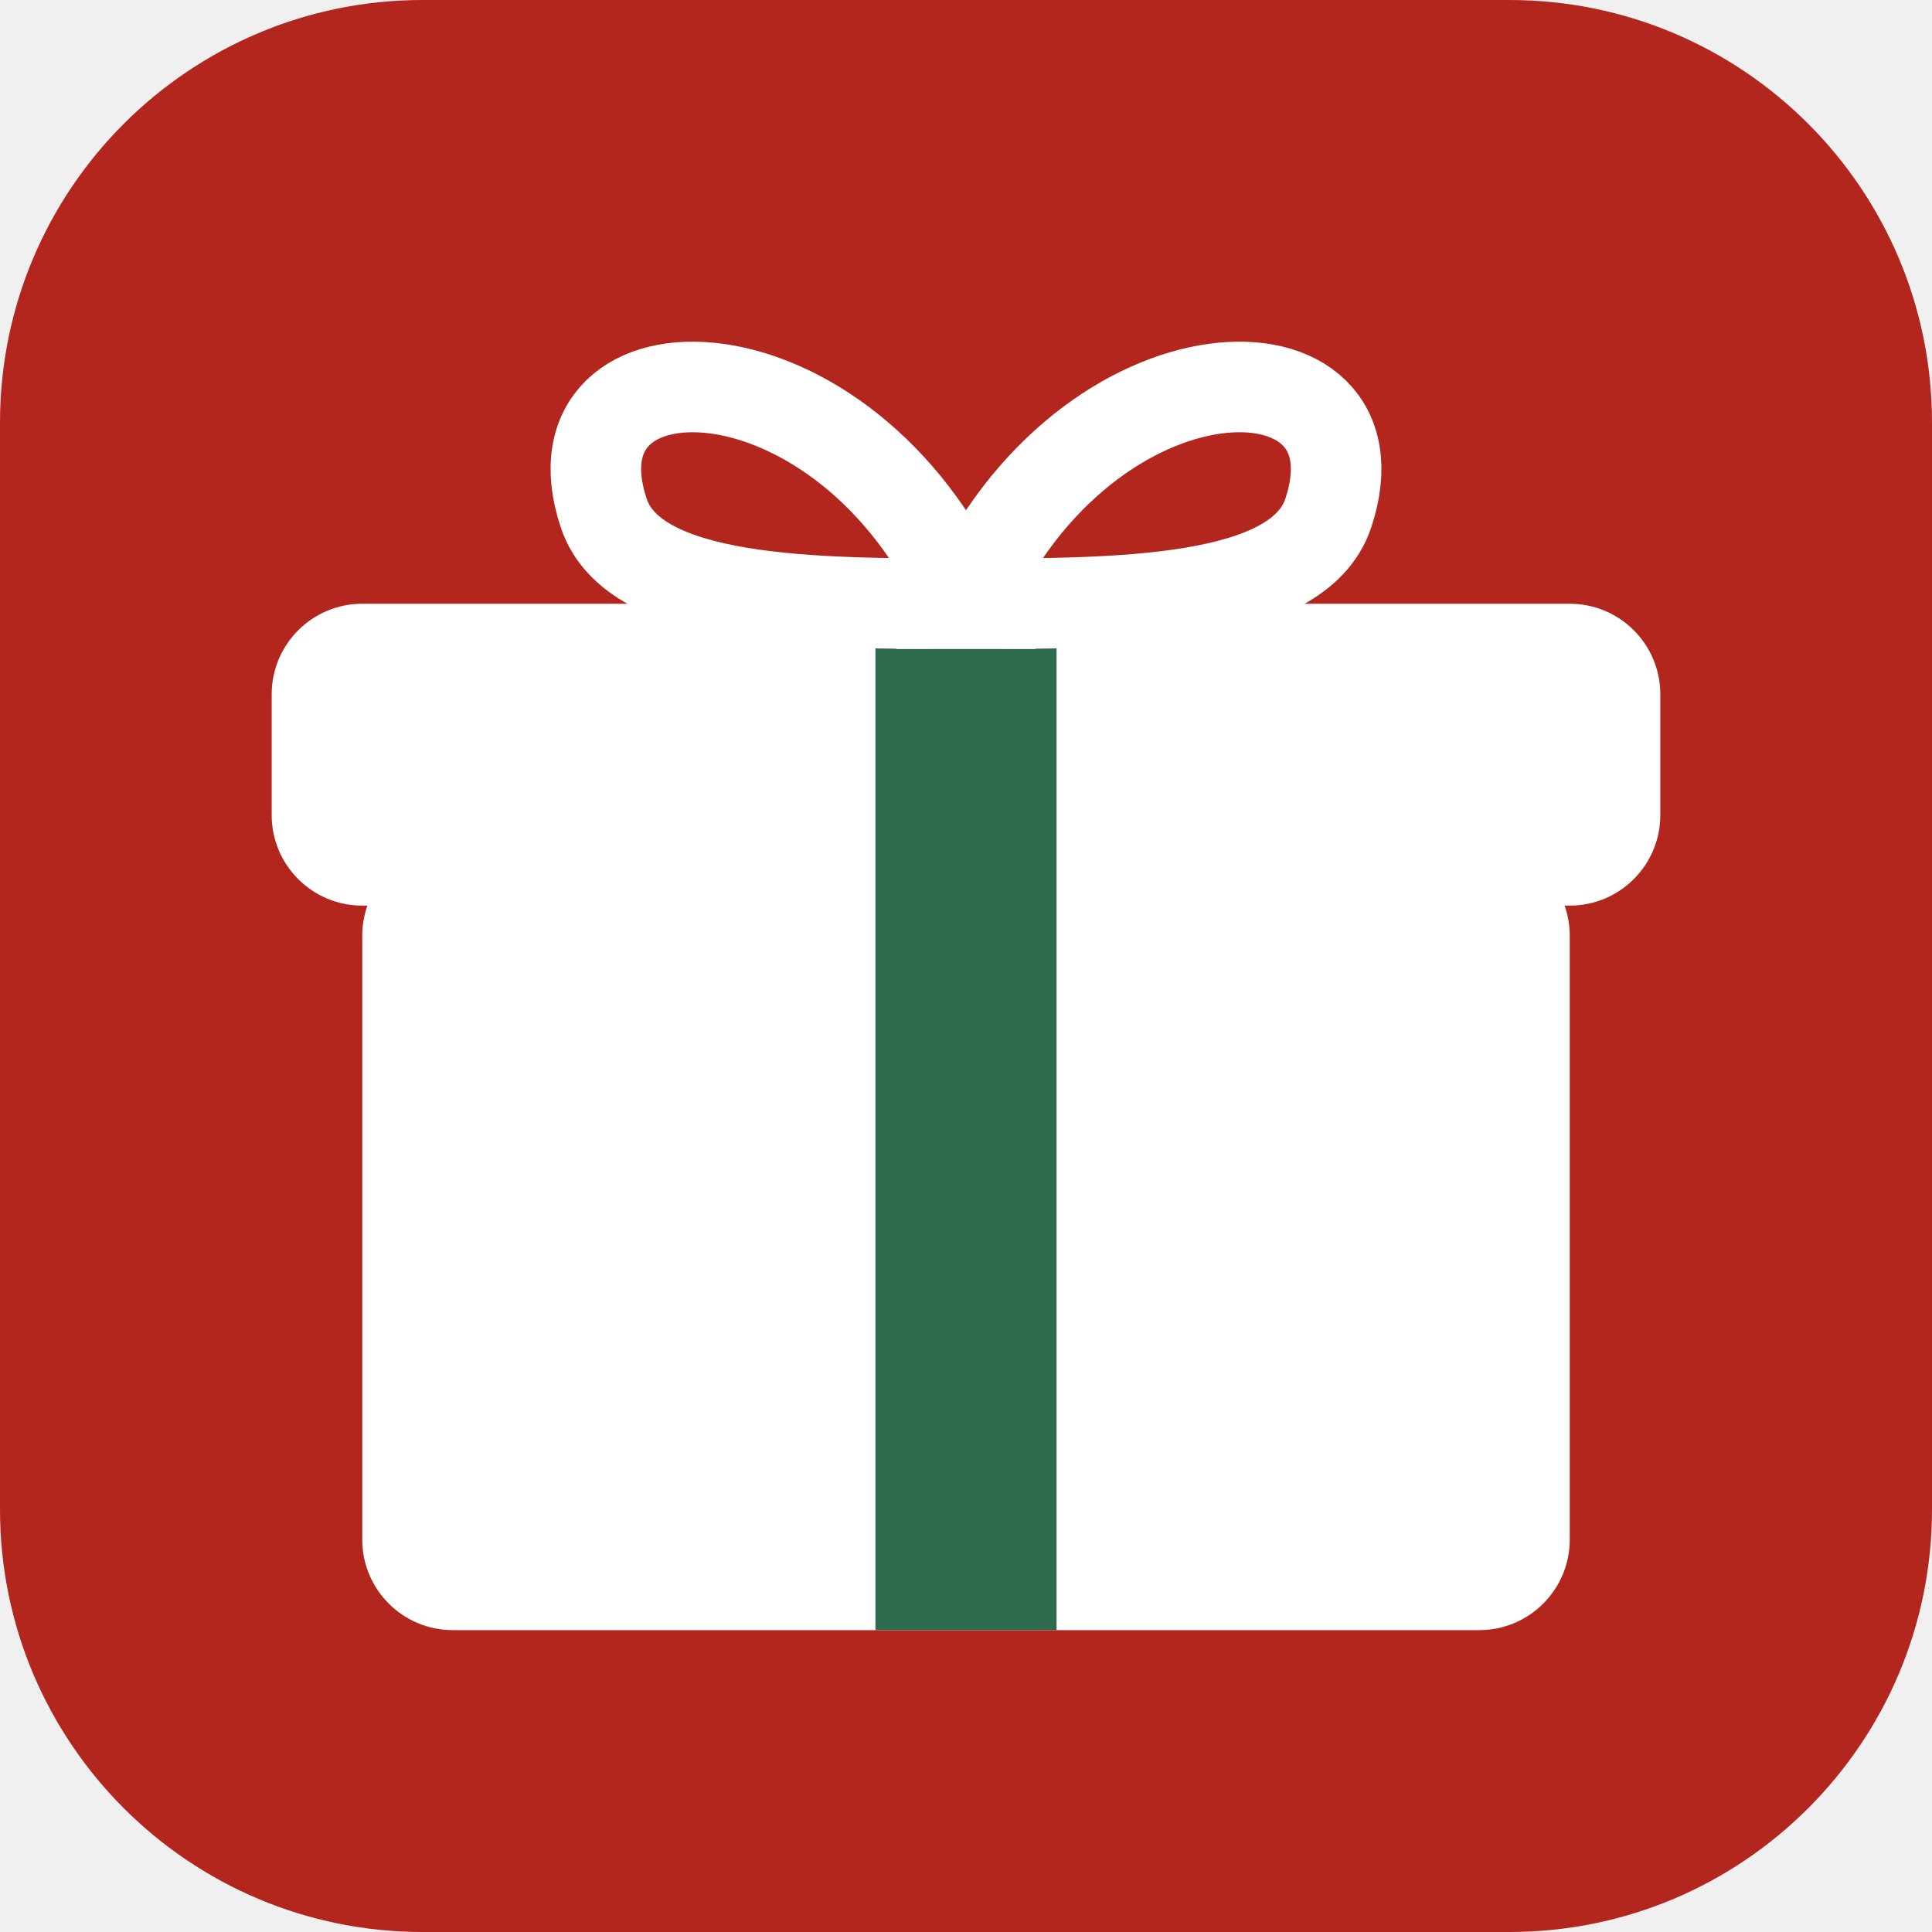
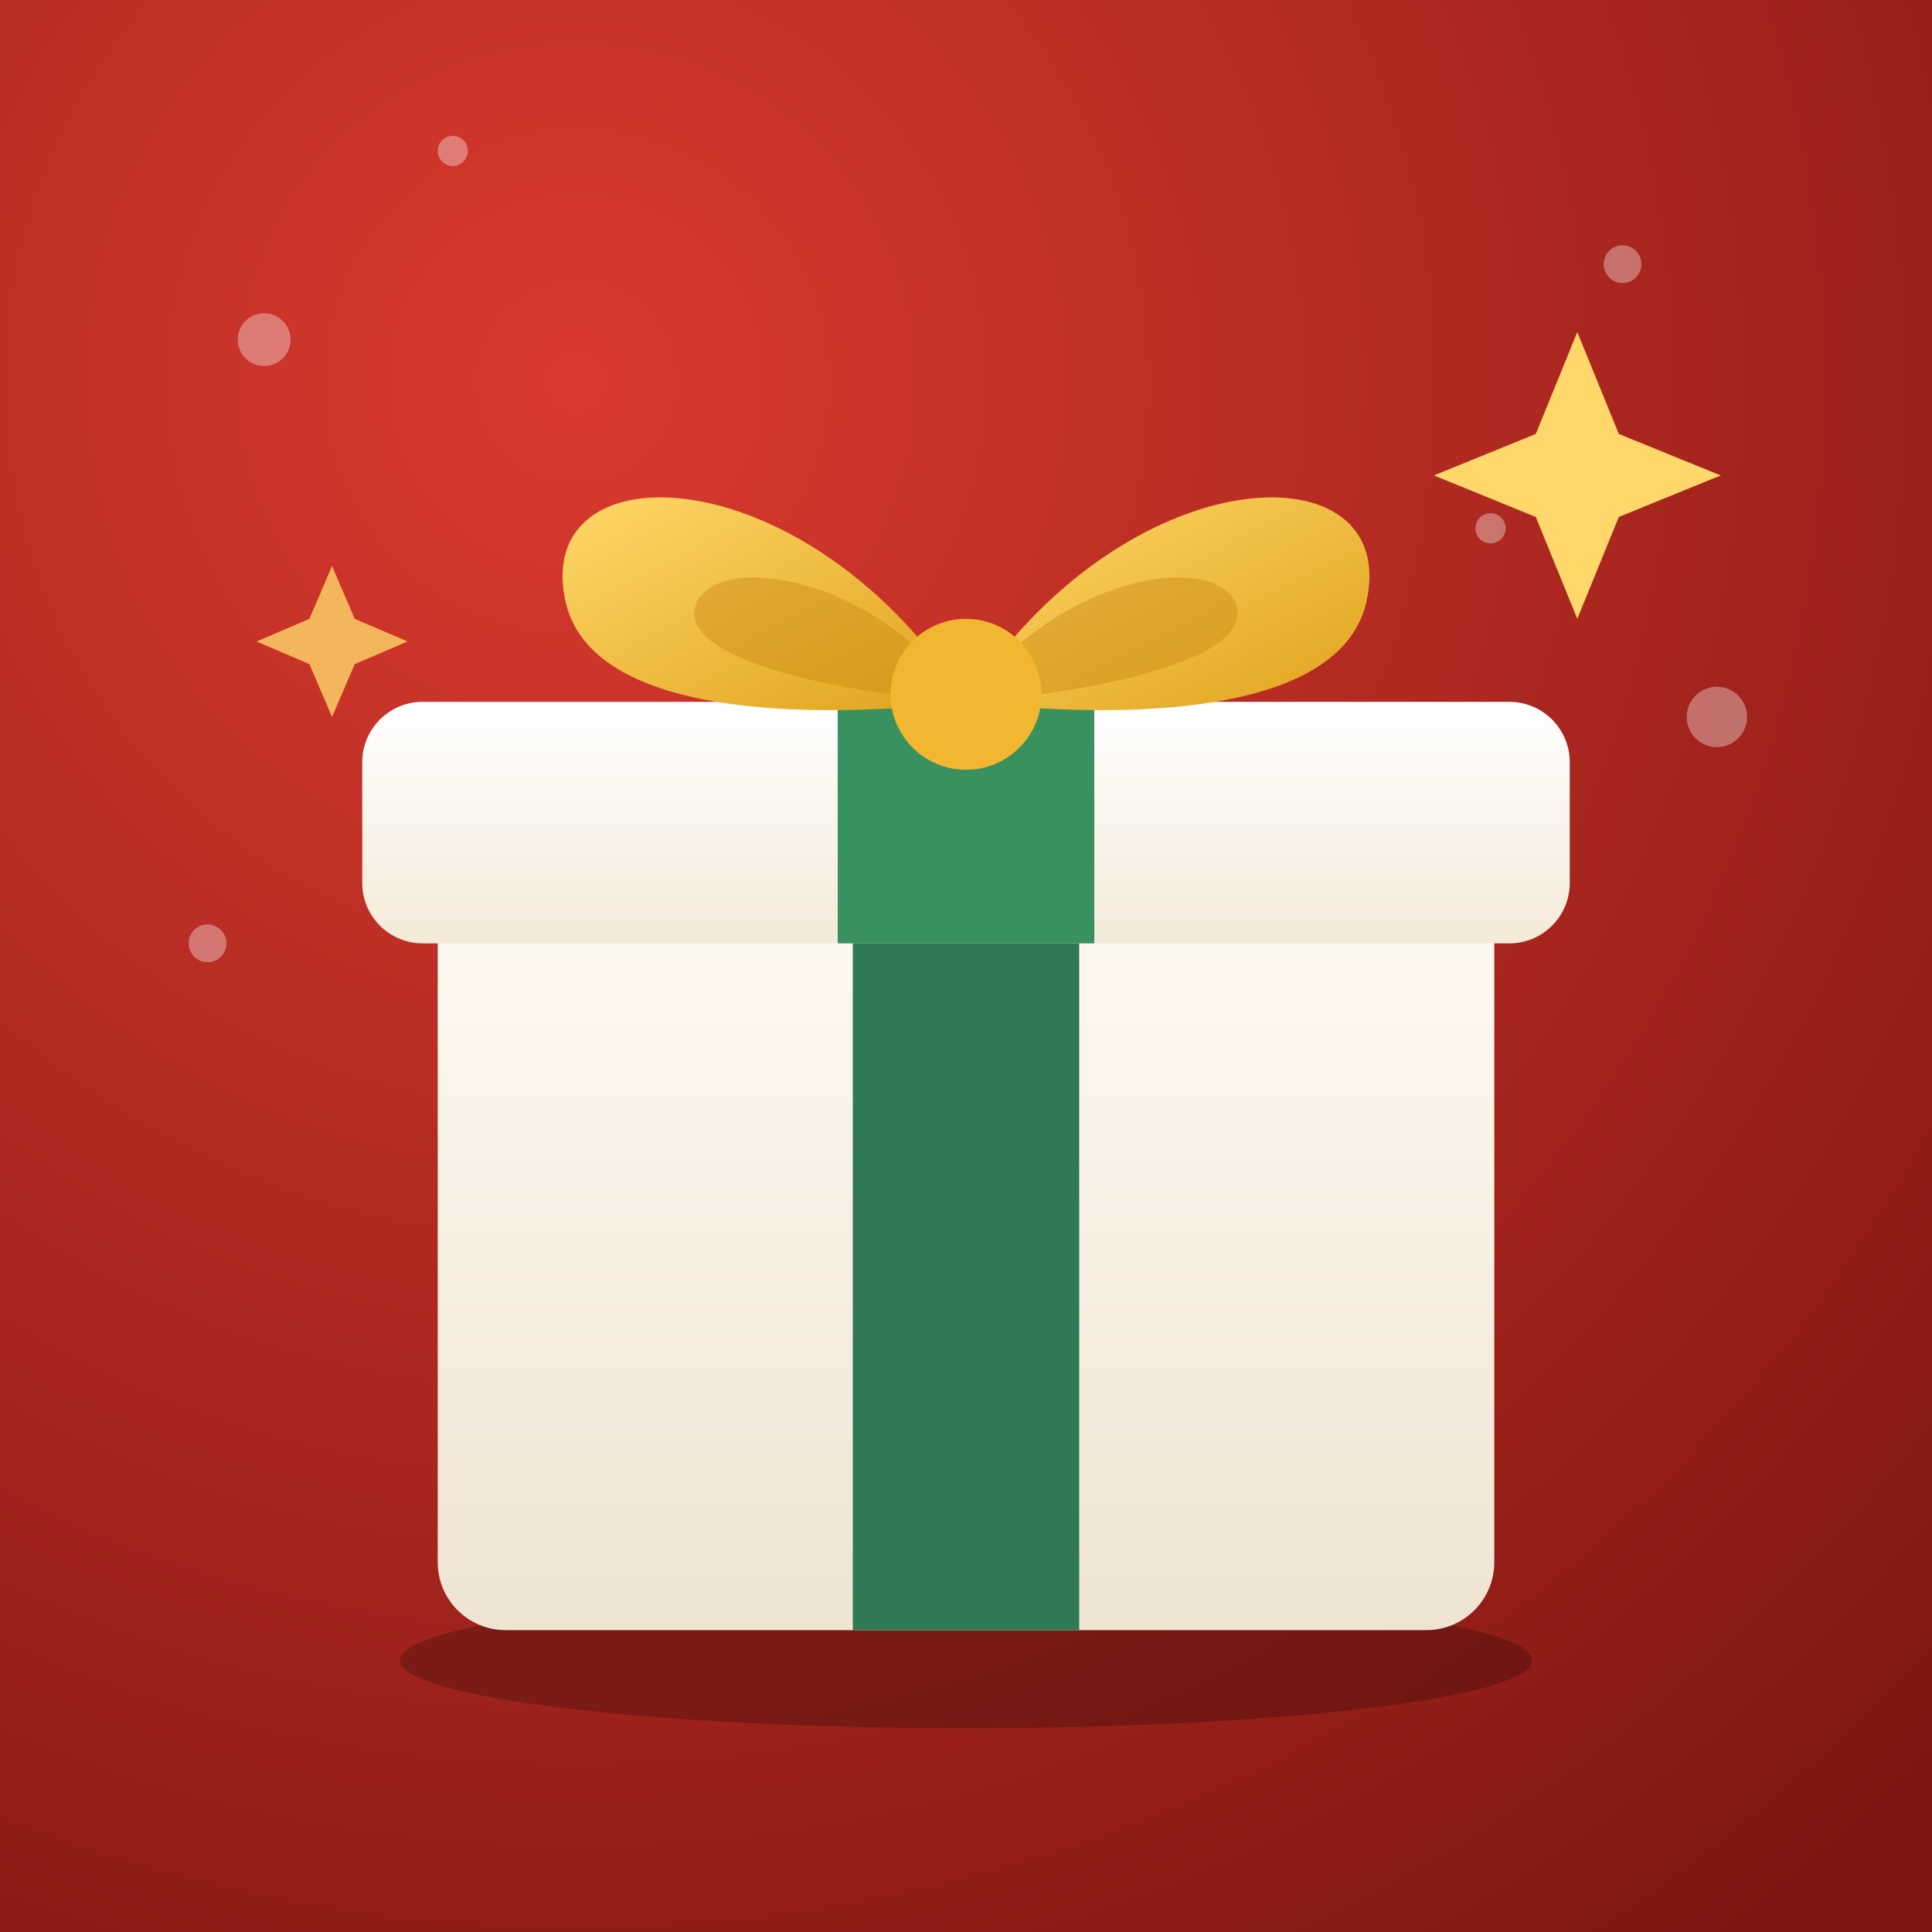
- <svg xmlns="http://www.w3.org/2000/svg" viewBox="0 0 64 64">
-   <rect width="64" height="64" rx="14" fill="#b3261e" />
-   <rect x="12" y="28" width="40" height="26" rx="3" fill="#fff" />
-   <rect x="9" y="20" width="46" height="10" rx="3" fill="#fff" />
-   <rect x="29" y="20" width="6" height="34" fill="#2f6b4f" />
-   <path d="M32 20c-4-9-14-9-12-3 1 3 7 3 12 3zm0 0c4-9 14-9 12-3-1 3-7 3-12 3z" fill="none" stroke="#fff" stroke-width="3" />
+ <svg xmlns="http://www.w3.org/2000/svg" viewBox="0 0 512 512" width="512" height="512">
+   <defs>
+     <radialGradient id="bg" cx="0.3" cy="0.2" r="1">
+       <stop offset="0" stop-color="#d93a2f" />
+       <stop offset="1" stop-color="#7f1611" />
+     </radialGradient>
+     <linearGradient id="box" x1="0" y1="0" x2="0" y2="1">
+       <stop offset="0" stop-color="#fffaf2" />
+       <stop offset="1" stop-color="#efe4d2" />
+     </linearGradient>
+     <linearGradient id="lid" x1="0" y1="0" x2="0" y2="1">
+       <stop offset="0" stop-color="#ffffff" />
+       <stop offset="1" stop-color="#f4ead9" />
+     </linearGradient>
+     <linearGradient id="gold" x1="0" y1="0" x2="1" y2="1">
+       <stop offset="0" stop-color="#ffd76a" />
+       <stop offset="1" stop-color="#e0a21b" />
+     </linearGradient>
+   </defs>
+   <rect width="512" height="512" fill="url(#bg)" />
+   <g fill="#ffffff" opacity=".35">
+     <circle cx="70" cy="90" r="7" />
+     <circle cx="430" cy="70" r="5" />
+     <circle cx="455" cy="190" r="8" />
+     <circle cx="55" cy="250" r="5" />
+     <circle cx="120" cy="40" r="4" />
+     <circle cx="395" cy="140" r="4" />
+   </g>
+   <path d="M418 88 l11 27 27 11 -27 11 -11 27 -11 -27 -27 -11 27 -11z" fill="#ffd76a" />
+   <path d="M88 150 l6 14 14 6 -14 6 -6 14 -6 -14 -14 -6 14 -6z" fill="#ffd76a" opacity=".8" />
+   <ellipse cx="256" cy="440" rx="150" ry="18" fill="#000" opacity=".22" />
+   <rect x="116" y="232" width="280" height="200" rx="18" fill="url(#box)" />
+   <rect x="226" y="232" width="60" height="200" fill="#2f7a55" />
+   <rect x="96" y="186" width="320" height="64" rx="16" fill="url(#lid)" />
+   <rect x="222" y="186" width="68" height="64" fill="#38915f" />
+   <path d="M256 186 C 214 120, 140 118, 150 160 C 158 192, 222 190, 256 186 Z" fill="url(#gold)" />
+   <path d="M256 186 C 298 120, 372 118, 362 160 C 354 192, 290 190, 256 186 Z" fill="url(#gold)" />
+   <path d="M256 186 C 230 150, 186 146, 184 162 C 183 176, 226 184, 256 186 Z" fill="#c98a12" opacity=".45" />
+   <path d="M256 186 C 282 150, 326 146, 328 162 C 329 176, 286 184, 256 186 Z" fill="#c98a12" opacity=".45" />
+   <circle cx="256" cy="184" r="20" fill="#f2b631" />
</svg>
